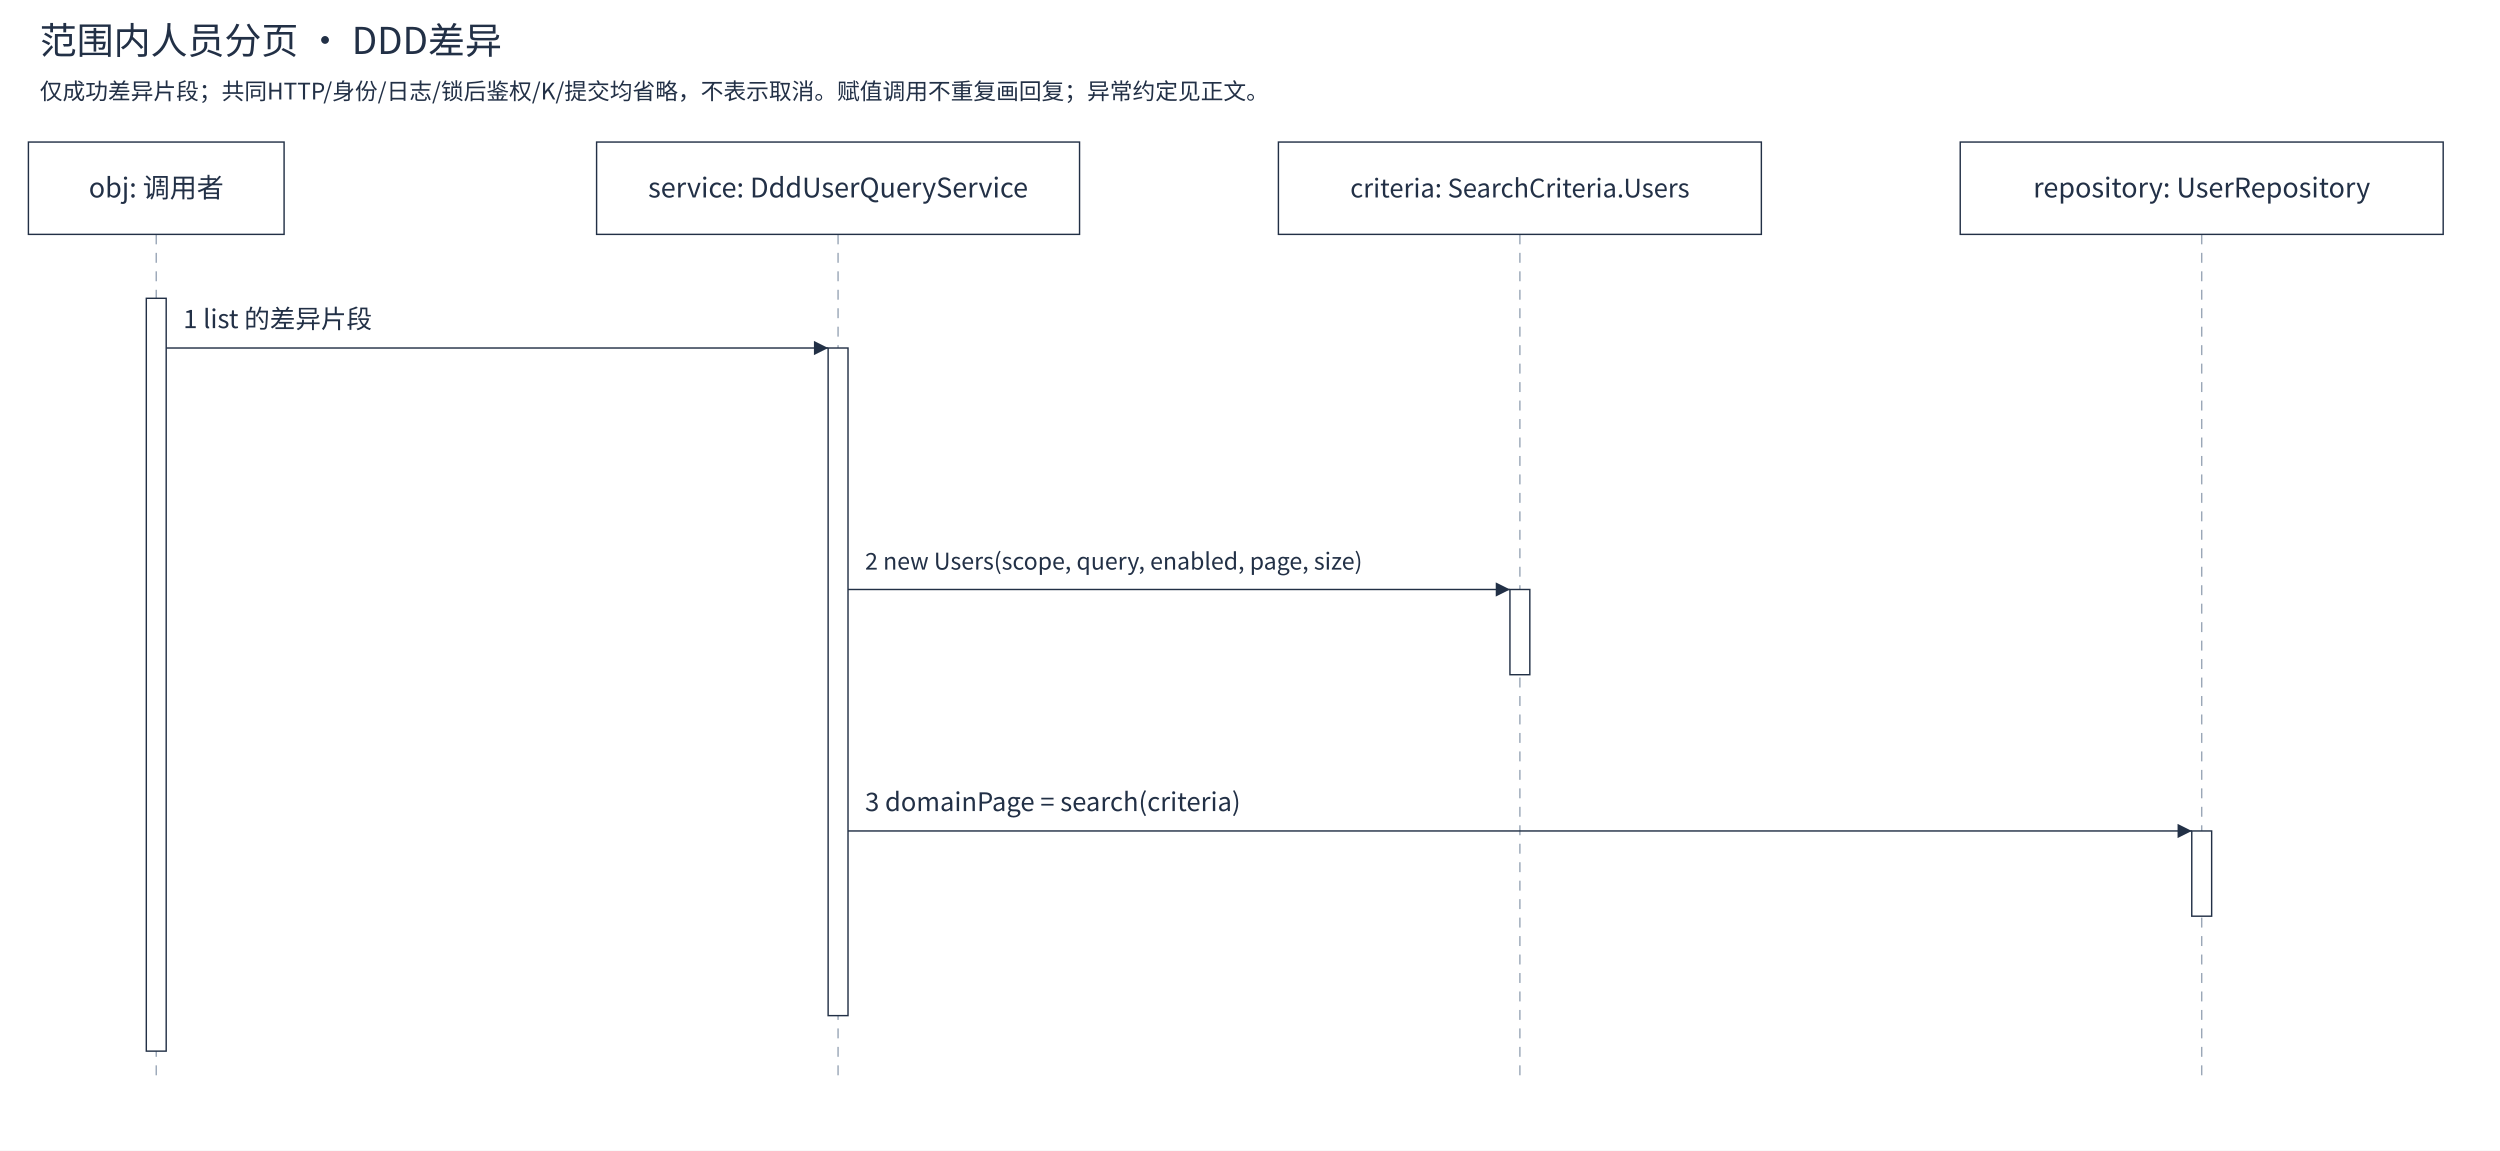
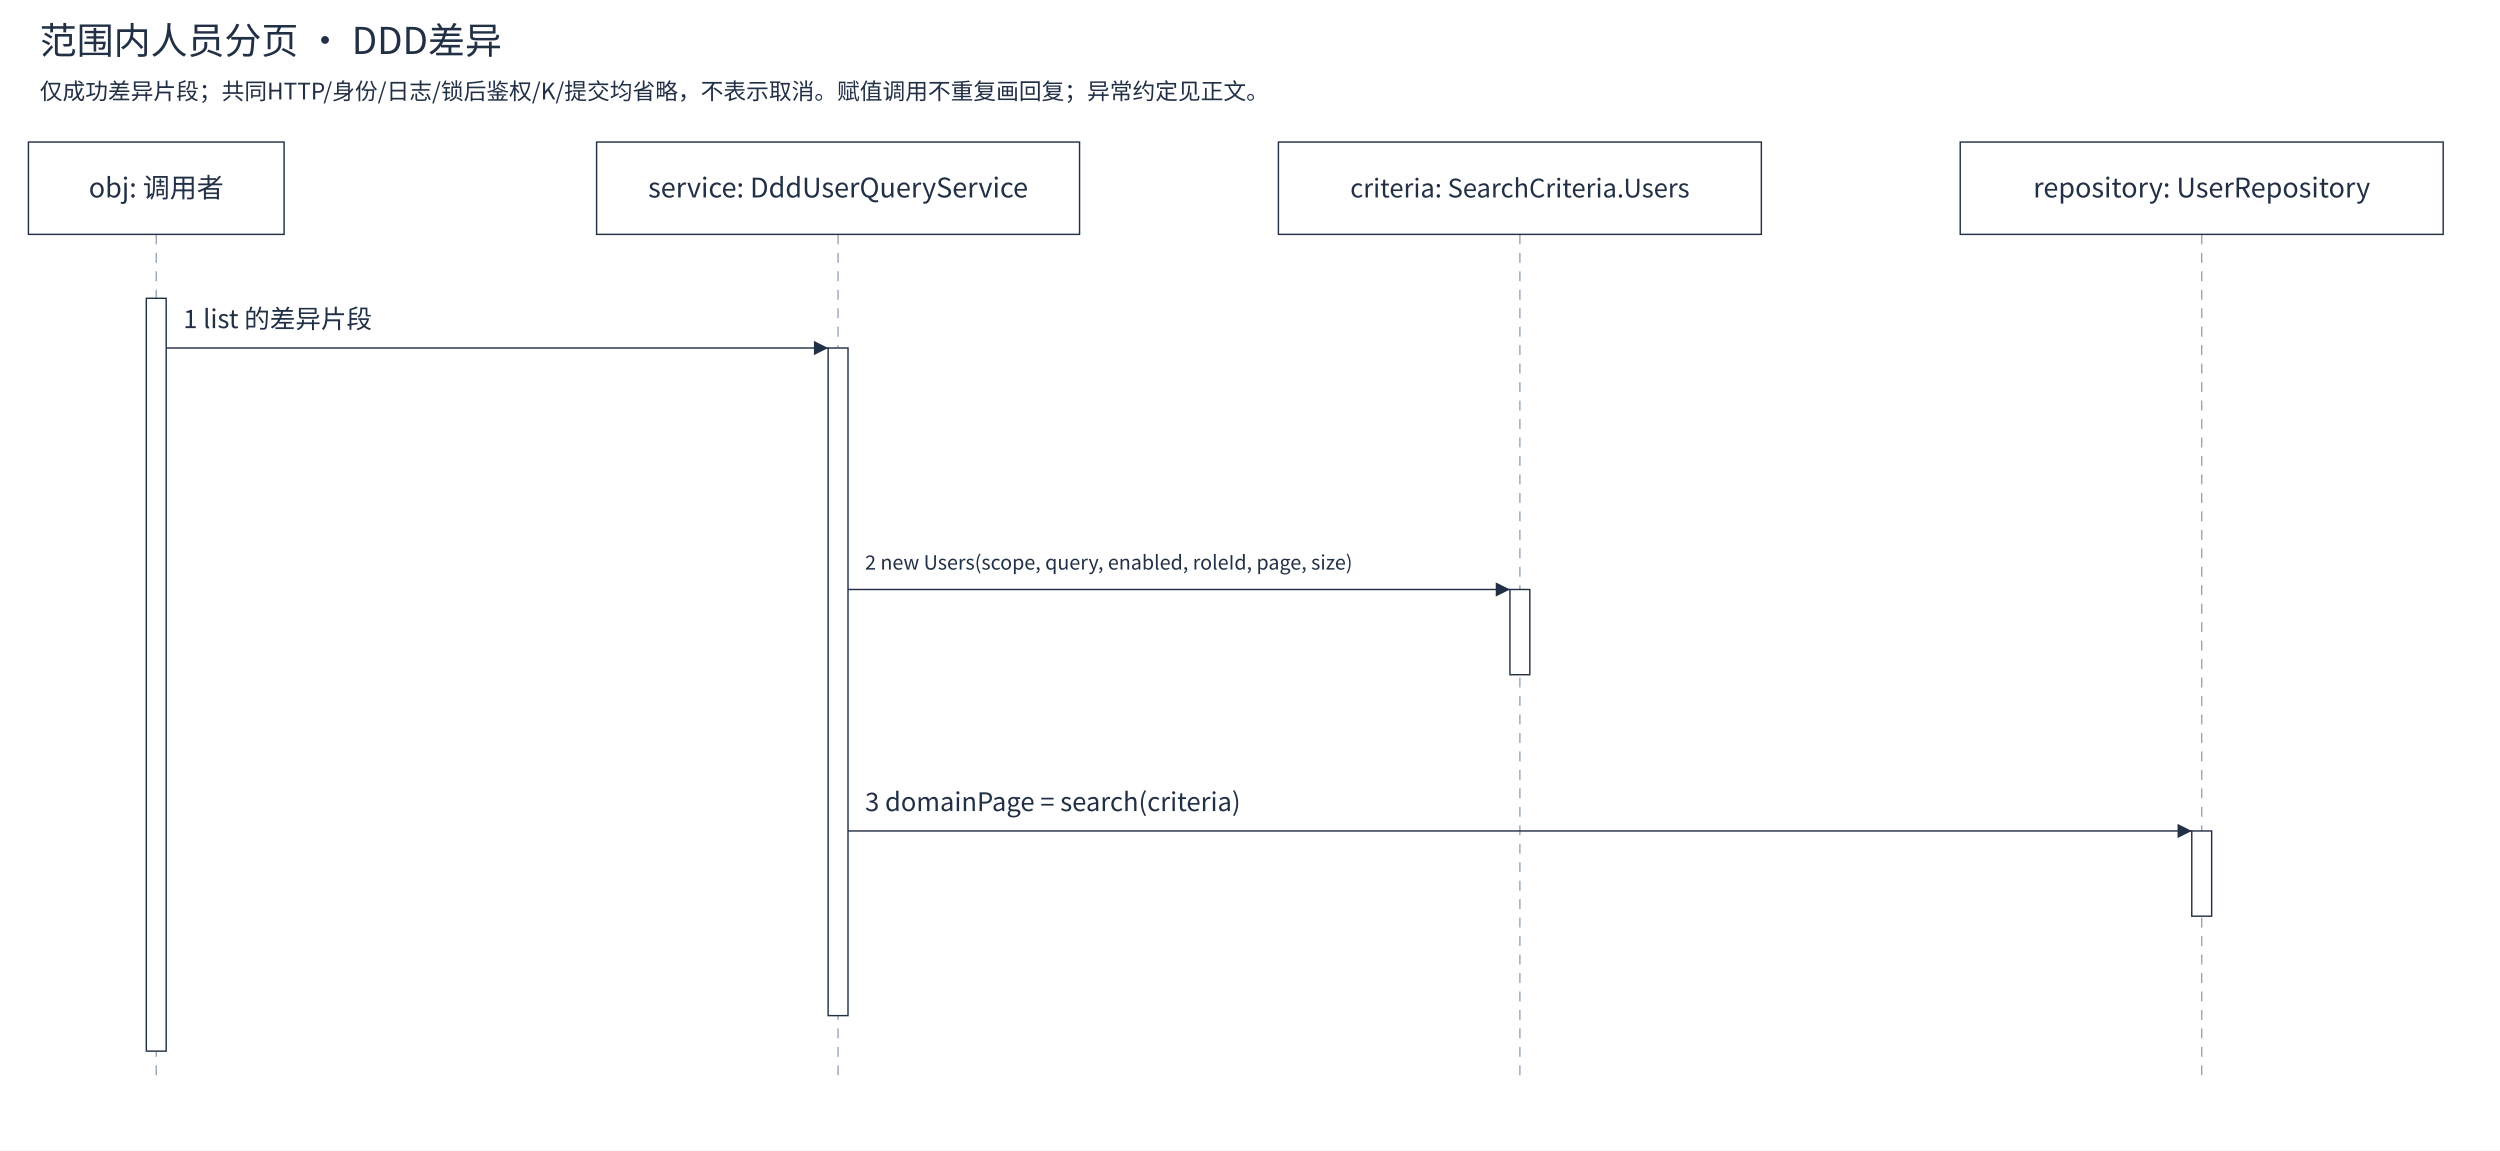
<svg xmlns="http://www.w3.org/2000/svg" width="1760" height="810" viewBox="0 0 1760 810">
  <defs>
    <marker id="open" markerWidth="12" markerHeight="12" refX="11" refY="6" orient="auto">
      <path d="M1,1 L11,6 L1,11" fill="none" stroke="#223046" stroke-width="1.5" />
    </marker>
    <marker id="triangle" markerWidth="14" markerHeight="14" refX="13" refY="7" orient="auto">
      <path d="M1,1 L13,7 L1,13 Z" fill="white" stroke="#245a93" stroke-width="1.4" />
    </marker>
    <marker id="filled" markerWidth="12" markerHeight="12" refX="11" refY="6" orient="auto">
      <path d="M1,1 L11,6 L1,11 Z" fill="#223046" />
    </marker>
  </defs>
  <rect width="100%" height="100%" fill="white" />
  <g font-family="Microsoft YaHei,Noto Sans CJK SC,Arial,sans-serif">
    <text x="28" y="38" font-size="26" text-anchor="start" fill="#223046">范围内人员分页 · DDD差异</text>
    <text x="28" y="70" font-size="16" text-anchor="start" fill="#223046">仅成功差异片段；共同HTTP/身份/日志/锁后鉴权/K/提交均省略，不表示取消。赋值调用不重复画回复；异常约定见正文。</text>
    <path d="M110,165V760" stroke="#9aa7b7" stroke-dasharray="7 6" />
    <rect x="20" y="100" width="180" height="65" fill="white" stroke="#223046" />
    <text x="110" y="139" font-size="19" text-anchor="middle" fill="#223046">obj: 调用者</text>
    <path d="M590,165V760" stroke="#9aa7b7" stroke-dasharray="7 6" />
    <rect x="420" y="100" width="340" height="65" fill="white" stroke="#223046" />
    <text x="590" y="139" font-size="19" text-anchor="middle" fill="#223046">service: DddUserQueryService</text>
    <path d="M1070,165V760" stroke="#9aa7b7" stroke-dasharray="7 6" />
    <rect x="900" y="100" width="340" height="65" fill="white" stroke="#223046" />
    <text x="1070" y="139" font-size="17.966" text-anchor="middle" fill="#223046">criteria: SearchCriteria.Users</text>
    <path d="M1550,165V760" stroke="#9aa7b7" stroke-dasharray="7 6" />
    <rect x="1380" y="100" width="340" height="65" fill="white" stroke="#223046" />
    <text x="1550" y="139" font-size="19" text-anchor="middle" fill="#223046">repository: UserRepository</text>
    <rect x="103" y="210" width="14" height="530" fill="white" stroke="#223046" />
    <rect x="583" y="245" width="14" height="470" fill="white" stroke="#223046" />
    <rect x="1063" y="415" width="14" height="60" fill="white" stroke="#223046" />
    <rect x="1543" y="585" width="14" height="60" fill="white" stroke="#223046" />
    <path d="M117,245H583" stroke="#223046" marker-end="url(#filled)" />
    <text x="129" y="231" font-size="18" text-anchor="start" fill="#223046">1 list 的差异片段</text>
    <path d="M597,415H1063" stroke="#223046" marker-end="url(#filled)" />
-     <text x="609" y="401" font-size="16.286" text-anchor="start" fill="#223046">2 new Users(scope, query, enabled, page, size)</text>
+     <text x="609" y="401" font-size="13.873" text-anchor="start" fill="#223046">2 new Users(scope, query, enabled, roleId, page, size)</text>
    <path d="M597,585H1543" stroke="#223046" marker-end="url(#filled)" />
    <text x="609" y="571" font-size="18" text-anchor="start" fill="#223046">3 domainPage = search(criteria)</text>
  </g>
</svg>
